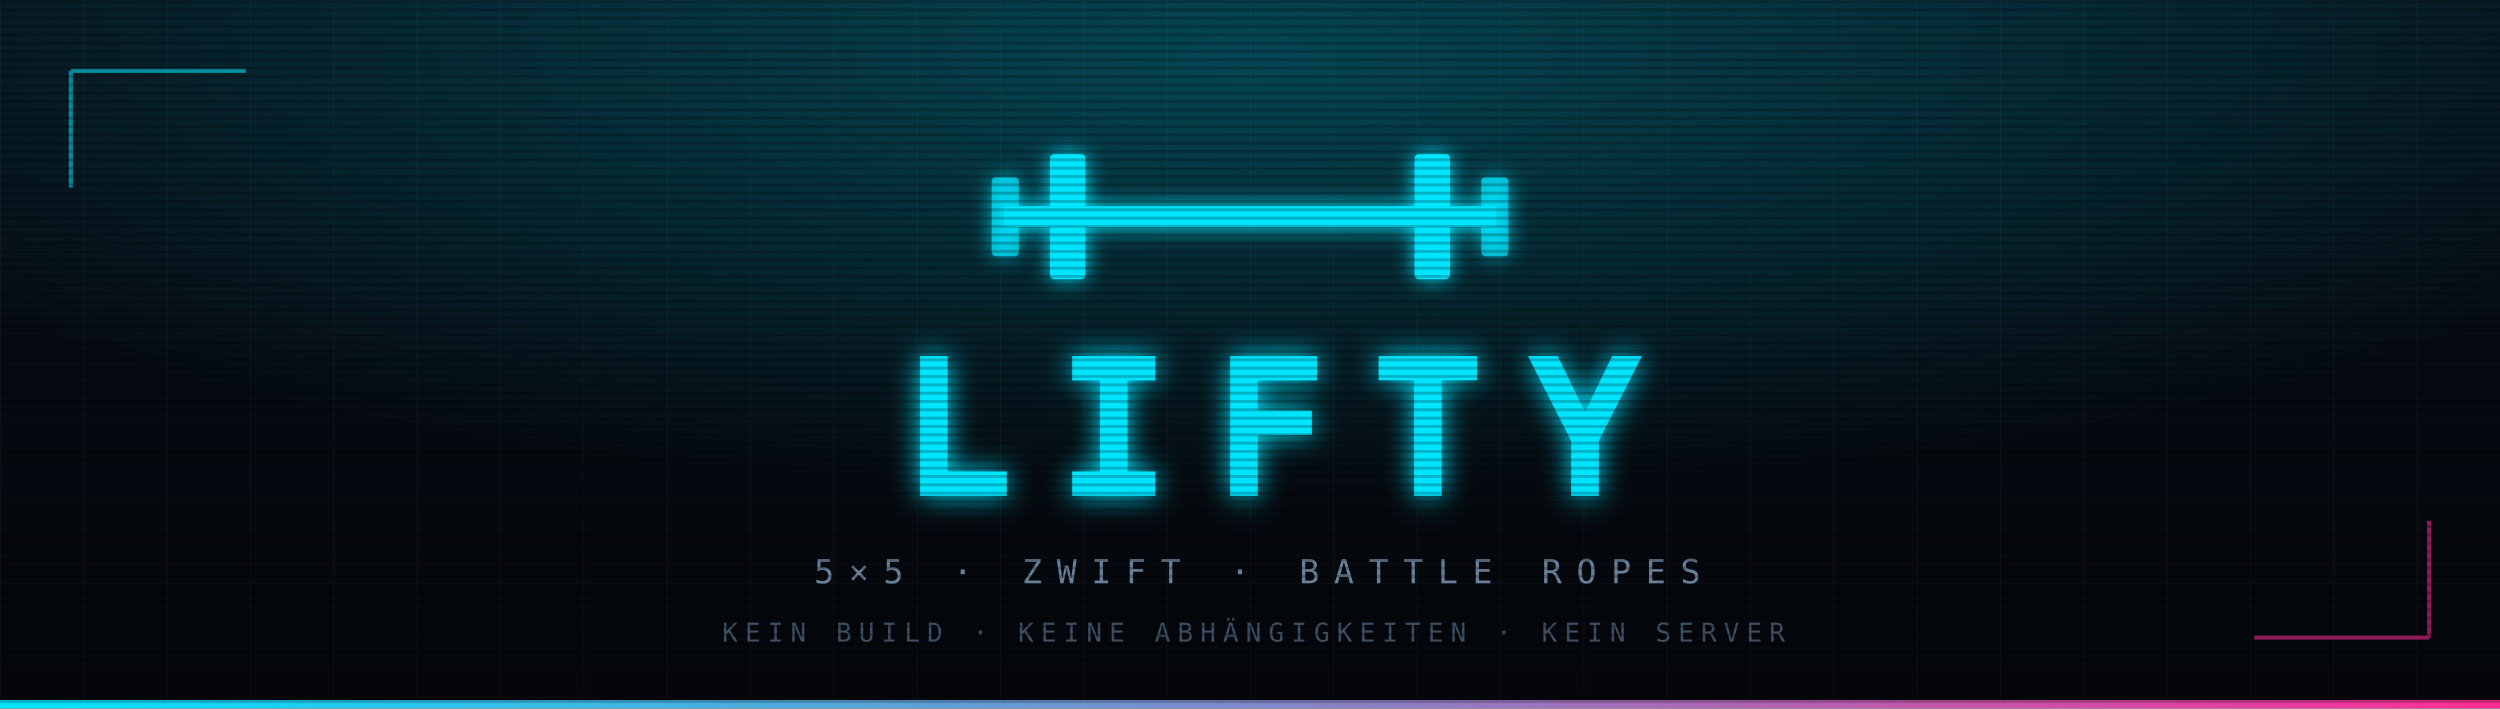
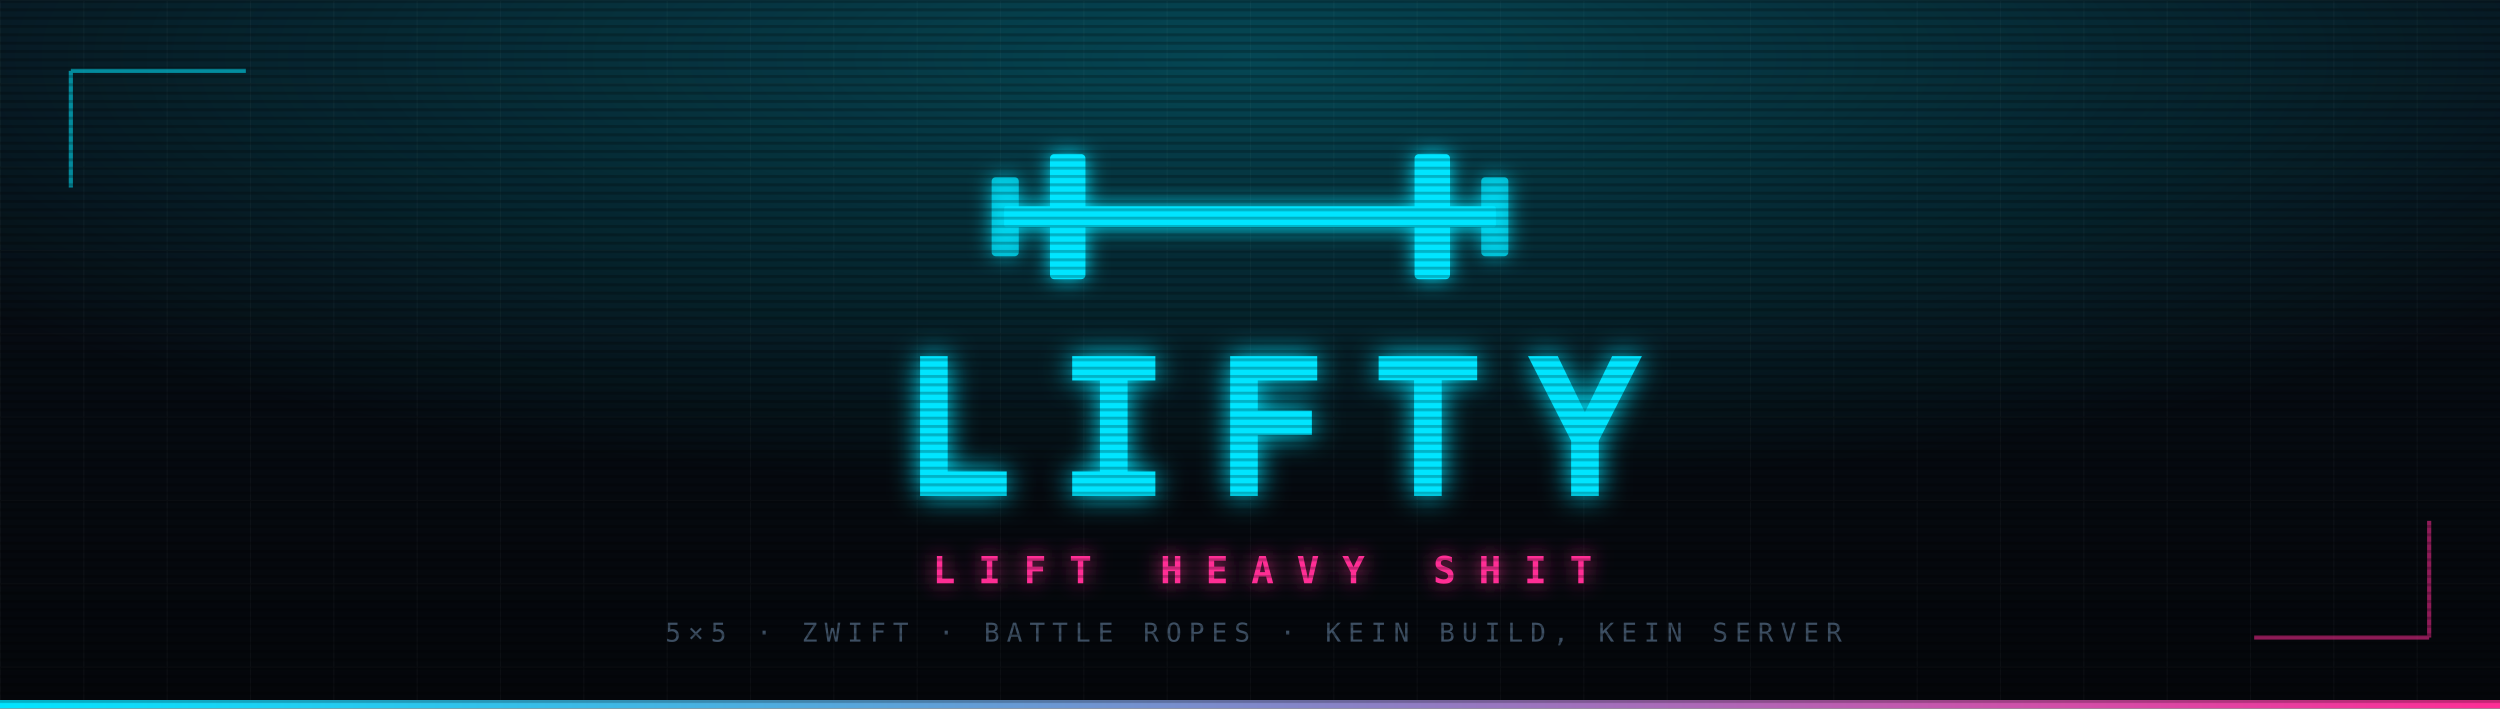
<svg xmlns="http://www.w3.org/2000/svg" viewBox="0 0 1200 340" width="1200" height="340" role="img" aria-label="lifty">
  <defs>
    <linearGradient id="sky" x1="0" y1="0" x2="0" y2="1">
      <stop offset="0" stop-color="#071019" />
      <stop offset="1" stop-color="#04060a" />
    </linearGradient>
    <radialGradient id="halo" cx="50%" cy="8%" r="62%">
      <stop offset="0" stop-color="#00e5ff" stop-opacity=".26" />
      <stop offset="1" stop-color="#00e5ff" stop-opacity="0" />
    </radialGradient>
    <linearGradient id="rule" x1="0" y1="0" x2="1" y2="0">
      <stop offset="0" stop-color="#00e5ff" />
      <stop offset="1" stop-color="#ff2d95" />
    </linearGradient>
    <pattern id="grid" width="40" height="40" patternUnits="userSpaceOnUse">
      <path d="M40 0H0V40" fill="none" stroke="#ffffff" stroke-opacity=".035" stroke-width="1" />
    </pattern>
    <pattern id="scan" width="4" height="4" patternUnits="userSpaceOnUse">
      <rect width="4" height="1.4" fill="#000" fill-opacity=".22" />
    </pattern>
    <filter id="neon" x="-60%" y="-60%" width="220%" height="220%">
      <feGaussianBlur stdDeviation="7" result="b" />
      <feMerge>
        <feMergeNode in="b" />
        <feMergeNode in="SourceGraphic" />
      </feMerge>
    </filter>
    <filter id="soft" x="-60%" y="-60%" width="220%" height="220%">
      <feGaussianBlur stdDeviation="5" result="b" />
      <feMerge>
        <feMergeNode in="b" />
        <feMergeNode in="SourceGraphic" />
      </feMerge>
    </filter>
  </defs>
  <rect width="1200" height="340" fill="url(#sky)" />
  <rect width="1200" height="340" fill="url(#grid)" />
  <rect width="1200" height="340" fill="url(#halo)" />
  <path d="M34 34h84M34 34v56" fill="none" stroke="#00e5ff" stroke-opacity=".55" stroke-width="2" />
  <path d="M1166 306h-84M1166 306v-56" fill="none" stroke="#ff2d95" stroke-opacity=".55" stroke-width="2" />
  <g transform="translate(600 104)" fill="#00e5ff" filter="url(#soft)">
    <rect x="-118" y="-5" width="236" height="10" rx="1" />
    <rect x="-96" y="-30" width="17" height="60" rx="2" />
    <rect x="79" y="-30" width="17" height="60" rx="2" />
    <rect x="-124" y="-19" width="13" height="38" rx="2" fill-opacity=".72" />
    <rect x="111" y="-19" width="13" height="38" rx="2" fill-opacity=".72" />
  </g>
  <text x="610" y="238" text-anchor="middle" filter="url(#neon)" font-family="ui-monospace, SFMono-Regular, Menlo, Consolas, monospace" font-size="92" font-weight="700" letter-spacing="20" fill="#00e5ff">LIFTY</text>
-   <text x="603.5" y="280" text-anchor="middle" font-family="ui-monospace, SFMono-Regular, Menlo, Consolas, monospace" font-size="16" letter-spacing="7" fill="#69809a">5×5 · ZWIFT · BATTLE ROPES</text>
-   <text x="601.7" y="308" text-anchor="middle" font-family="ui-monospace, SFMono-Regular, Menlo, Consolas, monospace" font-size="12.5" letter-spacing="3.4" fill="#3d4f63">KEIN BUILD · KEINE ABHÄNGIGKEITEN · KEIN SERVER</text>
+   <text x="606" y="280" text-anchor="middle" filter="url(#soft)" font-family="ui-monospace, SFMono-Regular, Menlo, Consolas, monospace" font-size="18" font-weight="700" letter-spacing="11" fill="#ff2d95">LIFT HEAVY SHIT</text>
+   <text x="601.7" y="308" text-anchor="middle" font-family="ui-monospace, SFMono-Regular, Menlo, Consolas, monospace" font-size="12.5" letter-spacing="3.4" fill="#3d4f63">5×5 · ZWIFT · BATTLE ROPES · KEIN BUILD, KEIN SERVER</text>
  <rect x="0" y="336" width="1200" height="4" fill="url(#rule)" />
  <rect width="1200" height="340" fill="url(#scan)" />
</svg>
